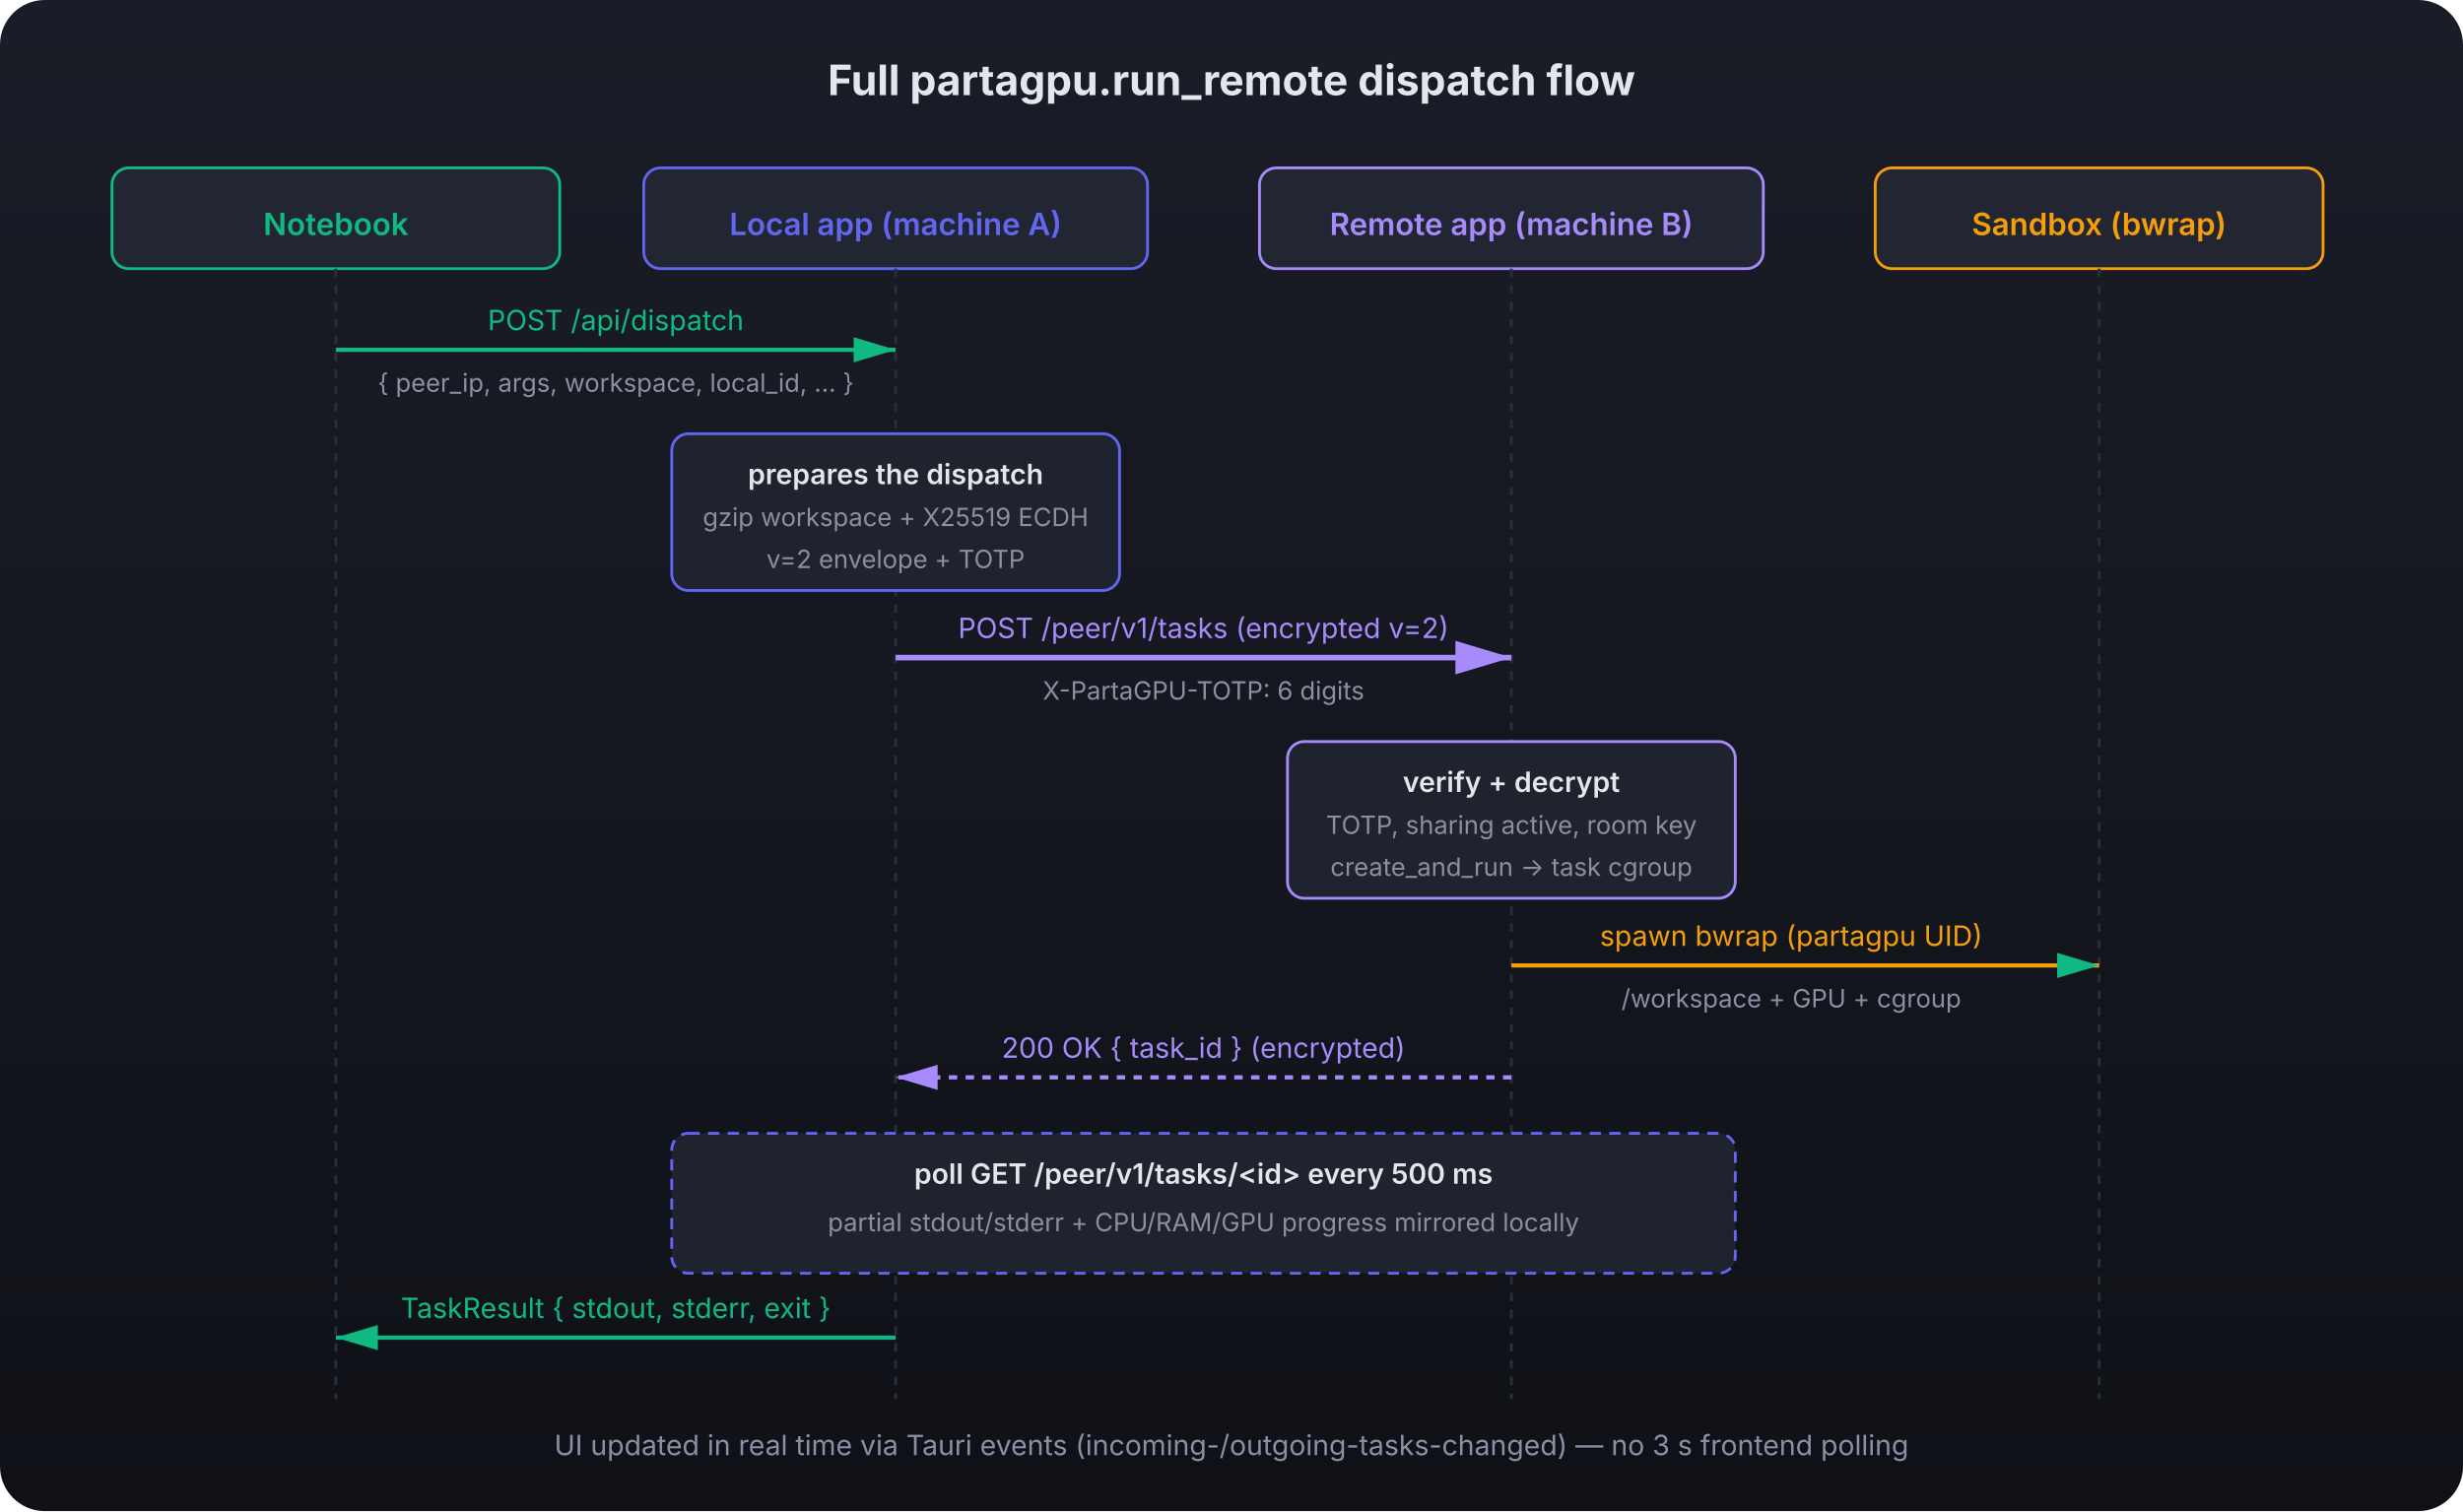
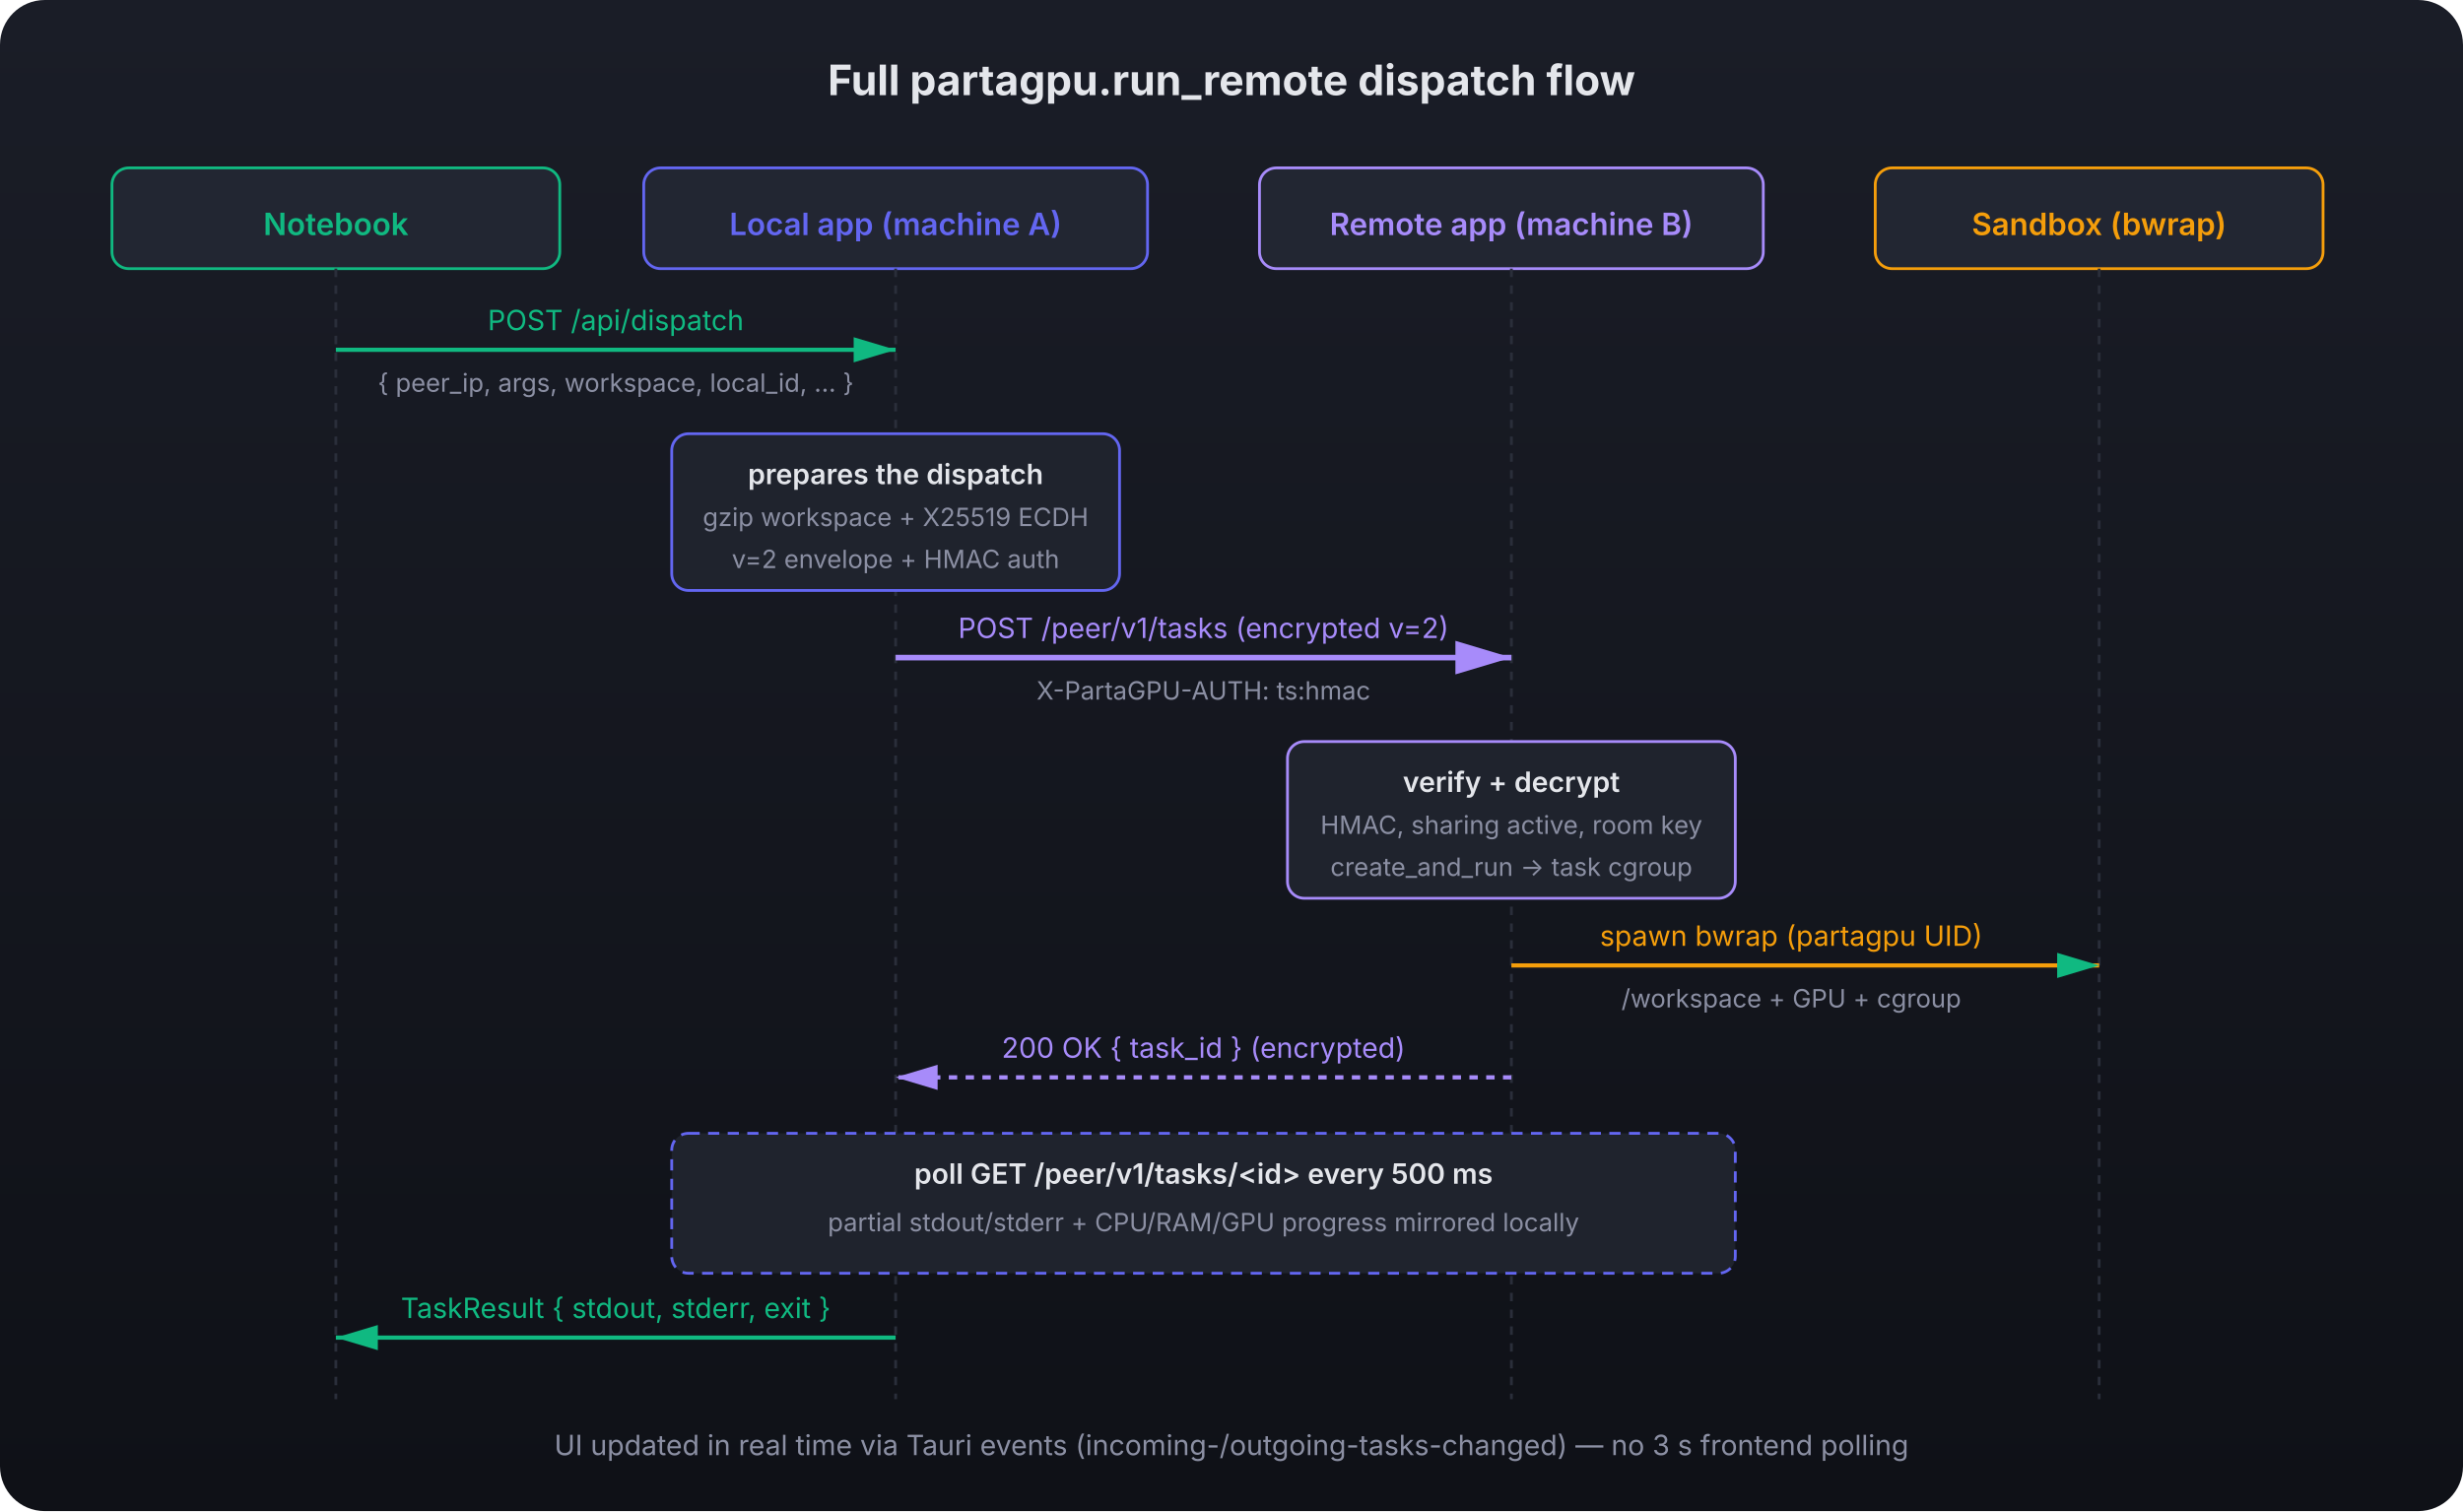
<svg xmlns="http://www.w3.org/2000/svg" viewBox="0 0 880 540" font-family="Inter, system-ui, sans-serif">
  <defs>
    <linearGradient id="bg-rr-en" x1="0" y1="0" x2="0" y2="1">
      <stop offset="0%" stop-color="#1a1d27" />
      <stop offset="100%" stop-color="#0f1117" />
    </linearGradient>
    <filter id="sh-rr-en">
      <feDropShadow dx="0" dy="2" stdDeviation="3" flood-color="#000" flood-opacity="0.25" />
    </filter>
    <marker id="arr-rr-en" viewBox="0 0 10 6" refX="10" refY="3" markerWidth="10" markerHeight="6" orient="auto-start-reverse">
      <path d="M0,0 L10,3 L0,6 Z" fill="#a78bfa" />
    </marker>
    <marker id="arr-rr-en-back" viewBox="0 0 10 6" refX="10" refY="3" markerWidth="10" markerHeight="6" orient="auto-start-reverse">
      <path d="M0,0 L10,3 L0,6 Z" fill="#10b981" />
    </marker>
  </defs>
  <rect width="880" height="540" rx="16" fill="url(#bg-rr-en)" />
  <text x="440" y="34" text-anchor="middle" fill="#e4e6eb" font-size="15" font-weight="700">Full partagpu.run_remote dispatch flow</text>
  <g font-size="11" font-weight="600">
    <rect x="40" y="60" width="160" height="36" rx="6" fill="#222632" stroke="#10b981" />
    <text x="120" y="84" text-anchor="middle" fill="#10b981">Notebook</text>
    <rect x="230" y="60" width="180" height="36" rx="6" fill="#222632" stroke="#6366f1" />
    <text x="320" y="84" text-anchor="middle" fill="#6366f1">Local app (machine A)</text>
    <rect x="450" y="60" width="180" height="36" rx="6" fill="#222632" stroke="#a78bfa" />
    <text x="540" y="84" text-anchor="middle" fill="#a78bfa">Remote app (machine B)</text>
    <rect x="670" y="60" width="160" height="36" rx="6" fill="#222632" stroke="#f59e0b" />
    <text x="750" y="84" text-anchor="middle" fill="#f59e0b">Sandbox (bwrap)</text>
  </g>
  <line x1="120" y1="96" x2="120" y2="500" stroke="#2a2e3a" stroke-width="1" stroke-dasharray="3,3" />
  <line x1="320" y1="96" x2="320" y2="500" stroke="#2a2e3a" stroke-width="1" stroke-dasharray="3,3" />
  <line x1="540" y1="96" x2="540" y2="500" stroke="#2a2e3a" stroke-width="1" stroke-dasharray="3,3" />
  <line x1="750" y1="96" x2="750" y2="500" stroke="#2a2e3a" stroke-width="1" stroke-dasharray="3,3" />
  <line x1="120" y1="125" x2="320" y2="125" stroke="#10b981" stroke-width="1.5" marker-end="url(#arr-rr-en-back)" />
  <text x="220" y="118" text-anchor="middle" fill="#10b981" font-size="10">POST /api/dispatch</text>
  <text x="220" y="140" text-anchor="middle" fill="#8b8fa3" font-size="9">{ peer_ip, args, workspace, local_id, … }</text>
  <rect x="240" y="155" width="160" height="56" rx="6" fill="#1f232d" stroke="#6366f1" stroke-width="1" />
  <text x="320" y="173" text-anchor="middle" fill="#e4e6eb" font-size="10" font-weight="600">prepares the dispatch</text>
  <text x="320" y="188" text-anchor="middle" fill="#8b8fa3" font-size="9">gzip workspace + X25519 ECDH</text>
-   <text x="320" y="203" text-anchor="middle" fill="#8b8fa3" font-size="9">v=2 envelope + TOTP</text>
+   <text x="320" y="203" text-anchor="middle" fill="#8b8fa3" font-size="9">v=2 envelope + HMAC auth</text>
  <line x1="320" y1="235" x2="540" y2="235" stroke="#a78bfa" stroke-width="2" marker-end="url(#arr-rr-en)" />
  <text x="430" y="228" text-anchor="middle" fill="#a78bfa" font-size="10">POST /peer/v1/tasks (encrypted v=2)</text>
-   <text x="430" y="250" text-anchor="middle" fill="#8b8fa3" font-size="9">X-PartaGPU-TOTP: 6 digits</text>
+   <text x="430" y="250" text-anchor="middle" fill="#8b8fa3" font-size="9">X-PartaGPU-AUTH: ts:hmac</text>
  <rect x="460" y="265" width="160" height="56" rx="6" fill="#1f232d" stroke="#a78bfa" stroke-width="1" />
  <text x="540" y="283" text-anchor="middle" fill="#e4e6eb" font-size="10" font-weight="600">verify + decrypt</text>
-   <text x="540" y="298" text-anchor="middle" fill="#8b8fa3" font-size="9">TOTP, sharing active, room key</text>
+   <text x="540" y="298" text-anchor="middle" fill="#8b8fa3" font-size="9">HMAC, sharing active, room key</text>
  <text x="540" y="313" text-anchor="middle" fill="#8b8fa3" font-size="9">create_and_run → task cgroup</text>
  <line x1="540" y1="345" x2="750" y2="345" stroke="#f59e0b" stroke-width="1.5" marker-end="url(#arr-rr-en-back)" />
  <text x="640" y="338" text-anchor="middle" fill="#f59e0b" font-size="10">spawn bwrap (partagpu UID)</text>
  <text x="640" y="360" text-anchor="middle" fill="#8b8fa3" font-size="9">/workspace + GPU + cgroup</text>
  <line x1="540" y1="385" x2="320" y2="385" stroke="#a78bfa" stroke-width="1.5" stroke-dasharray="3,3" marker-end="url(#arr-rr-en)" />
  <text x="430" y="378" text-anchor="middle" fill="#a78bfa" font-size="10">200 OK { task_id } (encrypted)</text>
  <rect x="240" y="405" width="380" height="50" rx="6" fill="#1f232d" stroke="#6366f1" stroke-width="1" stroke-dasharray="4,3" />
  <text x="430" y="423" text-anchor="middle" fill="#e4e6eb" font-size="10" font-weight="600">poll GET /peer/v1/tasks/&lt;id&gt; every 500 ms</text>
  <text x="430" y="440" text-anchor="middle" fill="#8b8fa3" font-size="9">partial stdout/stderr + CPU/RAM/GPU progress mirrored locally</text>
  <line x1="320" y1="478" x2="120" y2="478" stroke="#10b981" stroke-width="1.5" marker-end="url(#arr-rr-en-back)" />
  <text x="220" y="471" text-anchor="middle" fill="#10b981" font-size="10">TaskResult { stdout, stderr, exit }</text>
  <text x="440" y="520" text-anchor="middle" fill="#8b8fa3" font-size="10">UI updated in real time via Tauri events (incoming-/outgoing-tasks-changed) — no 3 s frontend polling</text>
</svg>
